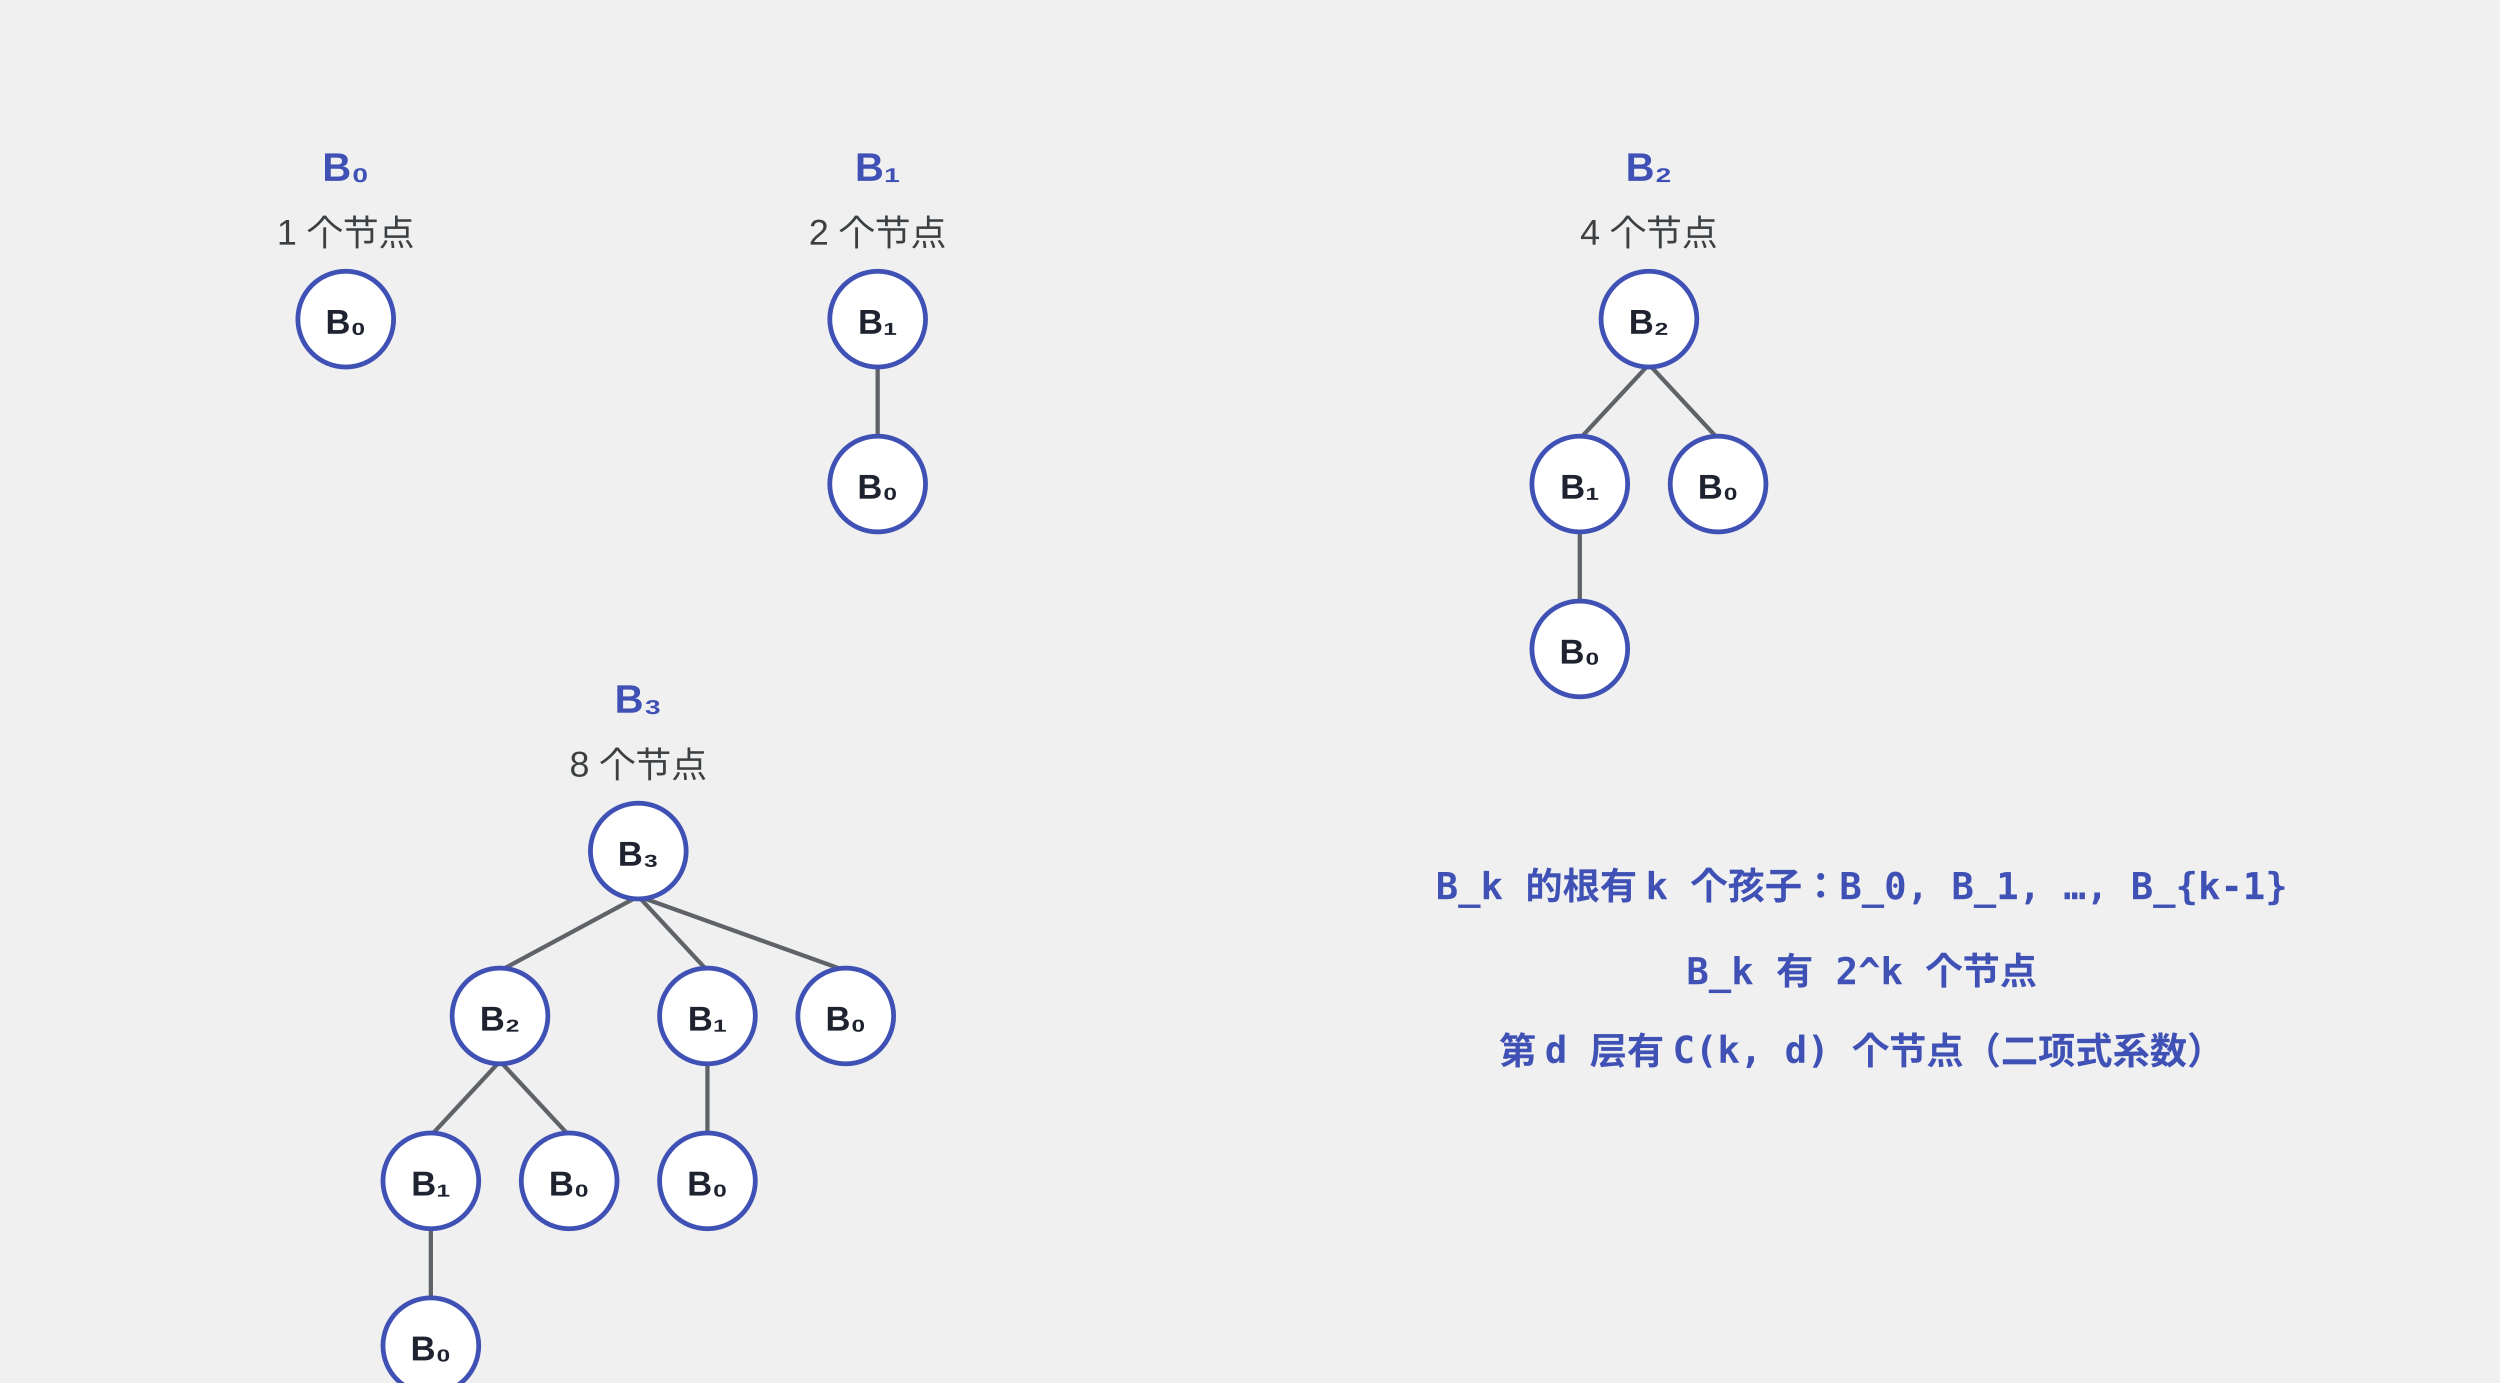
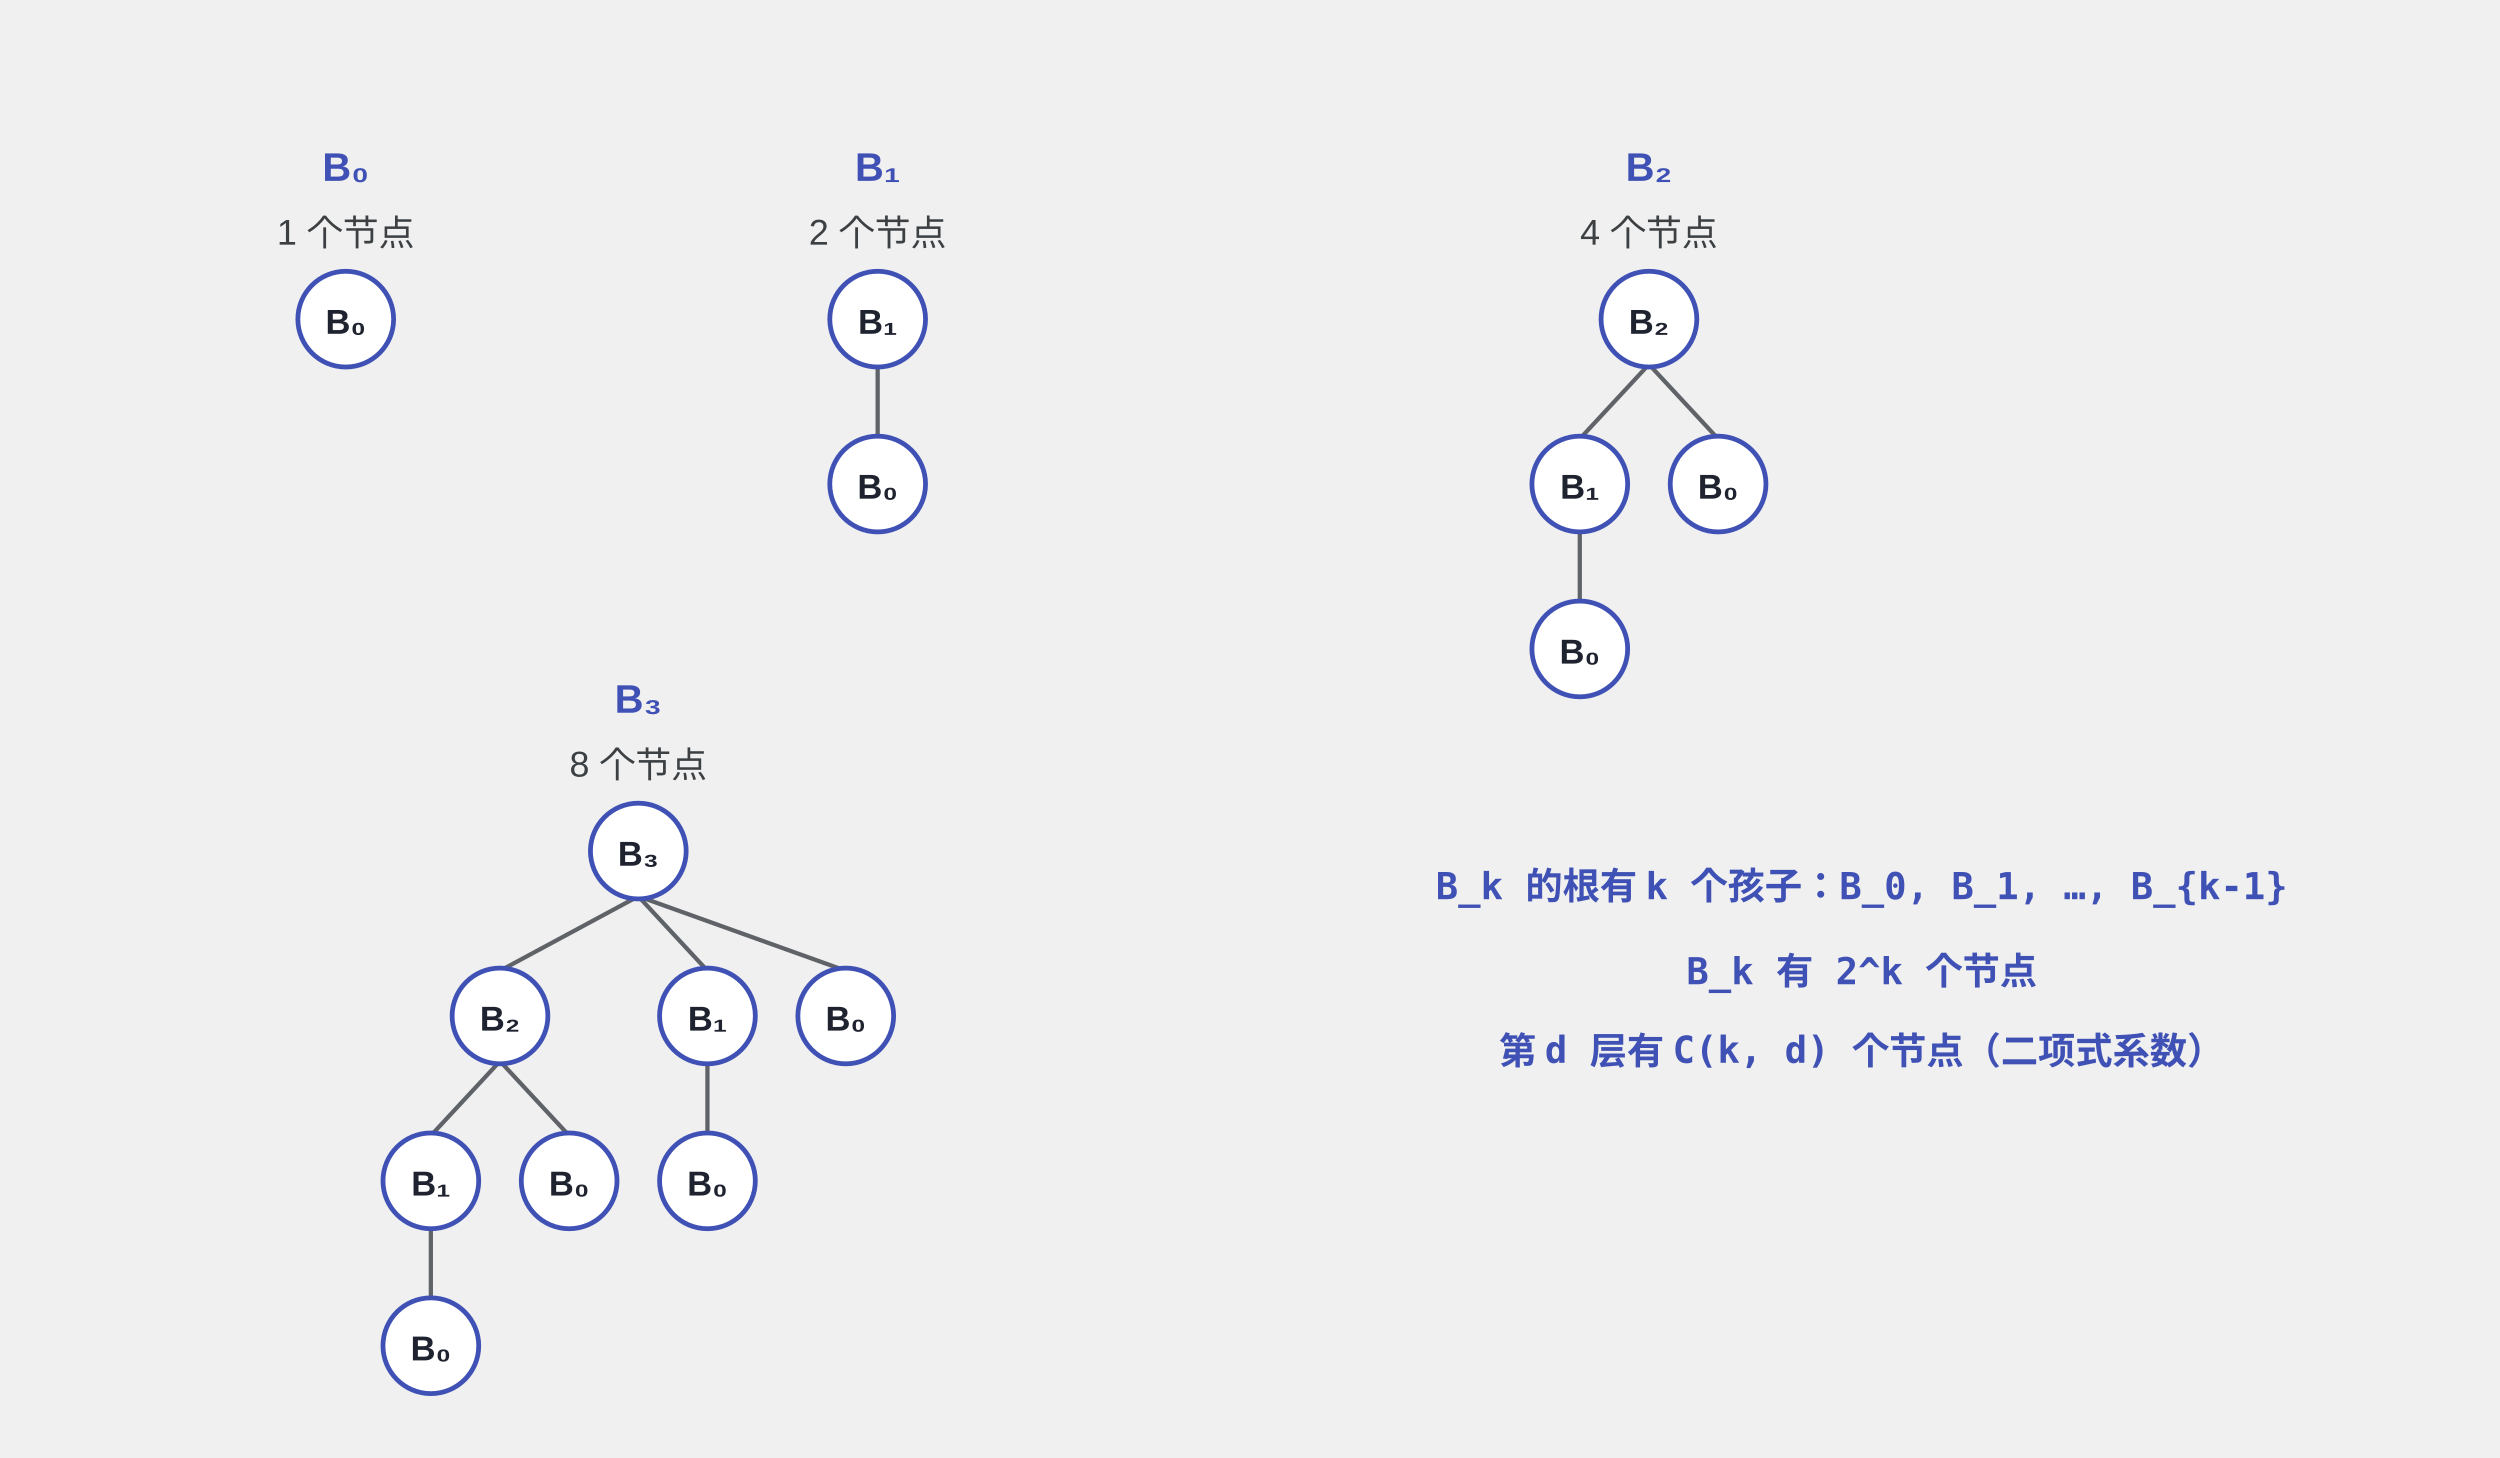
- <svg xmlns="http://www.w3.org/2000/svg" width="940" height="520" viewBox="0 0 940 520" role="img" aria-label="二项树 B0 到 B3 的结构">
+ <svg xmlns="http://www.w3.org/2000/svg" width="940" height="548" viewBox="0 0 940 548" role="img" aria-label="二项树 B0 到 B3 的结构">
  <style>
    .edge{stroke:#5f6368;stroke-width:1.6;fill:none}
    .sib{stroke:#d84343;stroke-width:1.8;fill:none;stroke-dasharray:5 4}
    .n{fill:#ffffff;stroke:#3f51b5;stroke-width:1.8}
    .key{fill:#1f2330;font-family:'LXGW WenKai','LXGW WenKai Screen','PingFang SC','Noto Sans SC',ui-sans-serif,-apple-system,Arial,sans-serif;font-size:13px;font-weight:600;text-anchor:middle;dominant-baseline:central}
    .cap{fill:#3f51b5;font-family:'LXGW WenKai','LXGW WenKai Screen','PingFang SC','Noto Sans SC',ui-sans-serif,-apple-system,Arial,sans-serif;font-size:15px;font-weight:600;text-anchor:middle}
    .lbl{fill:#3c4043;font-family:'LXGW WenKai','LXGW WenKai Screen','PingFang SC','Noto Sans SC',ui-sans-serif,-apple-system,Arial,sans-serif;font-size:13.5px;font-weight:500}
    .mono{fill:#3f51b5;font-family:'LXGW WenKai Mono','LXGW WenKai',ui-monospace,SFMono-Regular,Menlo,Consolas,monospace;font-size:14px;font-weight:600;text-anchor:middle;dominant-baseline:central}
    .mk{fill:#5f6368}
    @media (prefers-color-scheme: dark){
      .edge{stroke:#9aa0a6}
      .sib{stroke:#ef9a9a}
      .n{fill:#262a3a;stroke:#9fa8da}
      .key{fill:#e8eaf6}
      .cap{fill:#9fa8da}
      .lbl{fill:#c7cad6}
      .mono{fill:#9fa8da}
      .mk{fill:#9aa0a6}
    }
    .sibmk{fill:#d84343}
    @media (prefers-color-scheme: dark){ .sibmk{fill:#ef9a9a} }
  </style>
  <defs>
    <marker id="arrow" viewBox="0 0 10 10" refX="9" refY="5" markerWidth="6.5" markerHeight="6.5" orient="auto-start-reverse">
      <path class="mk" d="M0,0 L10,5 L0,10 z" />
    </marker>
    <marker id="arrow2" viewBox="0 0 10 10" refX="9" refY="5" markerWidth="6.5" markerHeight="6.5" orient="auto-start-reverse">
      <path class="sibmk" d="M0,0 L10,5 L0,10 z" />
    </marker>
  </defs>
  <text class="cap" x="130" y="68" text-anchor="middle">B₀</text>
  <text class="lbl" x="130" y="92" text-anchor="middle">1 个节点</text>
  <circle class="n" cx="130" cy="120" r="18" />
  <text class="key" x="130" y="121">B₀</text>
  <text class="cap" x="330" y="68" text-anchor="middle">B₁</text>
  <text class="lbl" x="330" y="92" text-anchor="middle">2 个节点</text>
  <line class="edge" x1="330" y1="137" x2="330" y2="165" />
  <circle class="n" cx="330" cy="120" r="18" />
  <text class="key" x="330" y="121">B₁</text>
  <circle class="n" cx="330" cy="182" r="18" />
  <text class="key" x="330" y="183">B₀</text>
  <text class="cap" x="620" y="68" text-anchor="middle">B₂</text>
  <text class="lbl" x="620" y="92" text-anchor="middle">4 个节点</text>
  <line class="edge" x1="620" y1="137" x2="594" y2="165" />
  <line class="edge" x1="594" y1="199" x2="594" y2="227" />
  <line class="edge" x1="620" y1="137" x2="646" y2="165" />
  <circle class="n" cx="620" cy="120" r="18" />
  <text class="key" x="620" y="121">B₂</text>
  <circle class="n" cx="594" cy="182" r="18" />
  <text class="key" x="594" y="183">B₁</text>
  <circle class="n" cx="594" cy="244" r="18" />
  <text class="key" x="594" y="245">B₀</text>
  <circle class="n" cx="646" cy="182" r="18" />
  <text class="key" x="646" y="183">B₀</text>
  <text class="cap" x="240" y="268" text-anchor="middle">B₃</text>
  <text class="lbl" x="240" y="292" text-anchor="middle">8 个节点</text>
  <line class="edge" x1="240" y1="337" x2="188" y2="365" />
  <line class="edge" x1="188" y1="399" x2="162" y2="427" />
  <line class="edge" x1="162" y1="461" x2="162" y2="489" />
  <line class="edge" x1="188" y1="399" x2="214" y2="427" />
  <line class="edge" x1="240" y1="337" x2="266" y2="365" />
  <line class="edge" x1="266" y1="399" x2="266" y2="427" />
  <line class="edge" x1="240" y1="337" x2="318" y2="365" />
  <circle class="n" cx="240" cy="320" r="18" />
  <text class="key" x="240" y="321">B₃</text>
  <circle class="n" cx="188" cy="382" r="18" />
  <text class="key" x="188" y="383">B₂</text>
  <circle class="n" cx="162" cy="444" r="18" />
  <text class="key" x="162" y="445">B₁</text>
  <circle class="n" cx="162" cy="506" r="18" />
  <text class="key" x="162" y="507">B₀</text>
  <circle class="n" cx="214" cy="444" r="18" />
  <text class="key" x="214" y="445">B₀</text>
  <circle class="n" cx="266" cy="382" r="18" />
  <text class="key" x="266" y="383">B₁</text>
  <circle class="n" cx="266" cy="444" r="18" />
  <text class="key" x="266" y="445">B₀</text>
  <circle class="n" cx="318" cy="382" r="18" />
  <text class="key" x="318" y="383">B₀</text>
  <text class="mono" x="700" y="330">B_k 的根有 k 个孩子：B_0, B_1, …, B_{k-1}</text>
  <text class="mono" x="700" y="362">B_k 有 2^k 个节点</text>
  <text class="mono" x="700" y="394">第 d 层有 C(k, d) 个节点（二项式系数）</text>
</svg>
